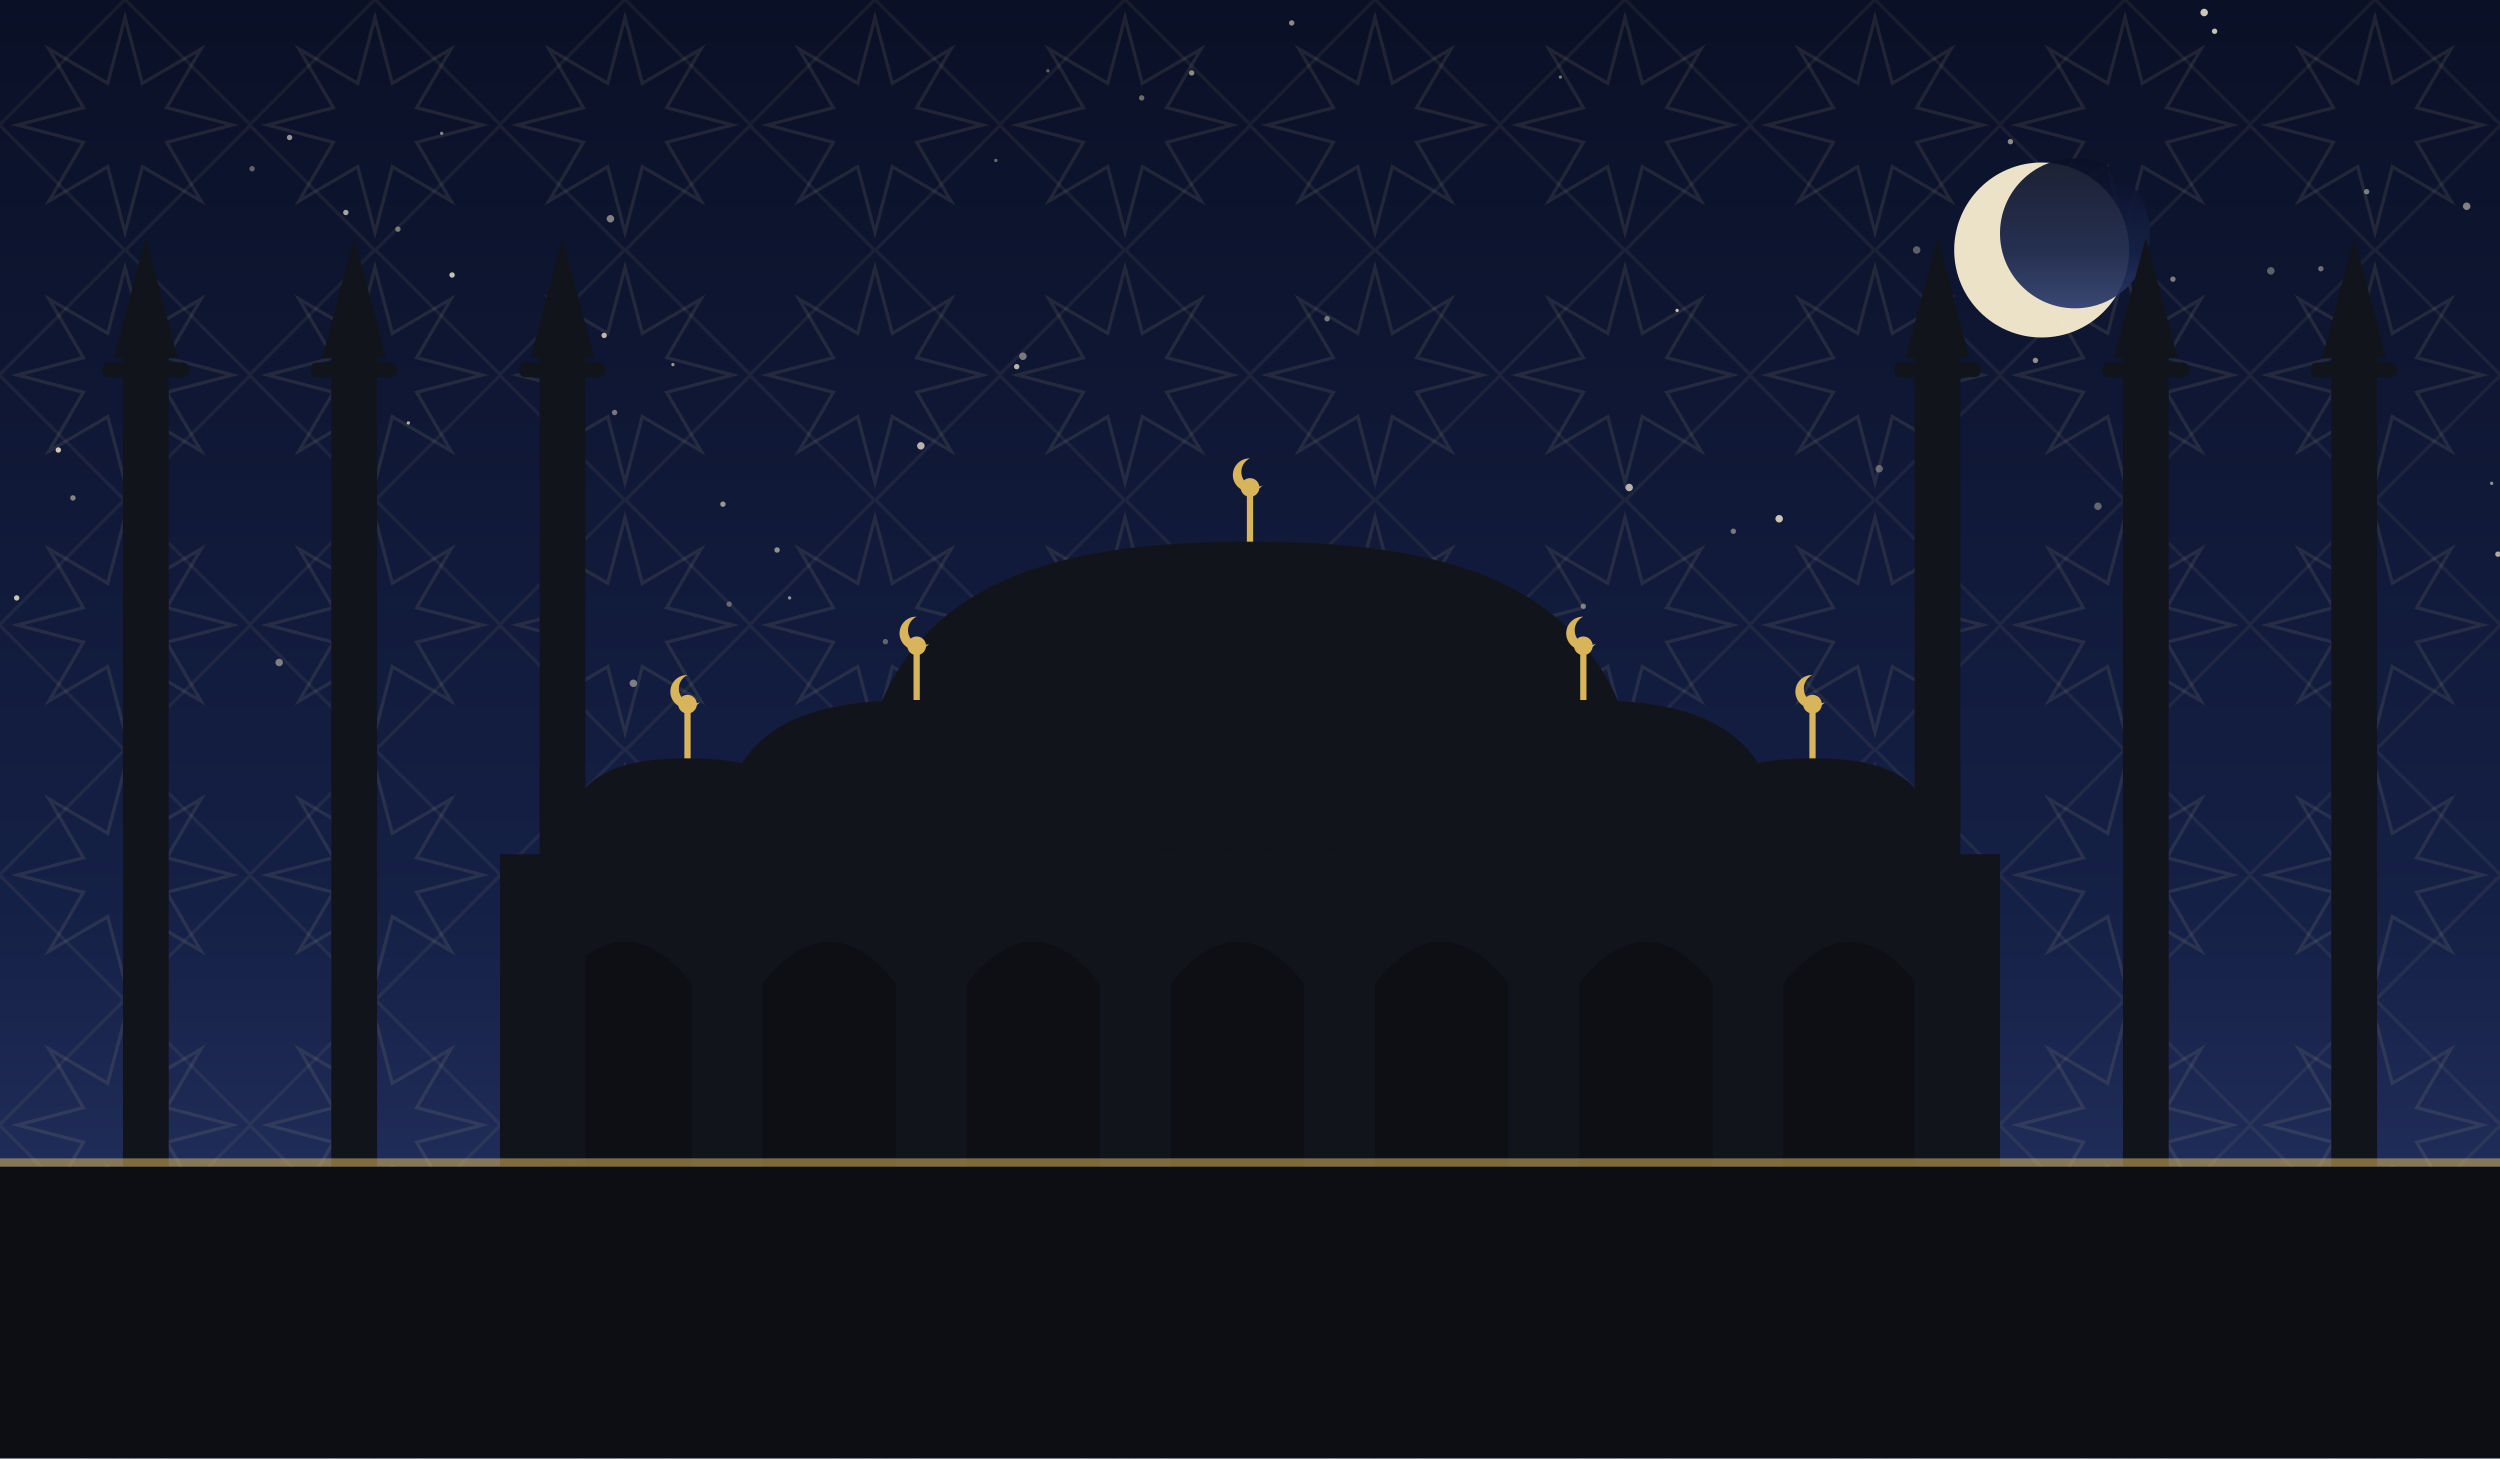
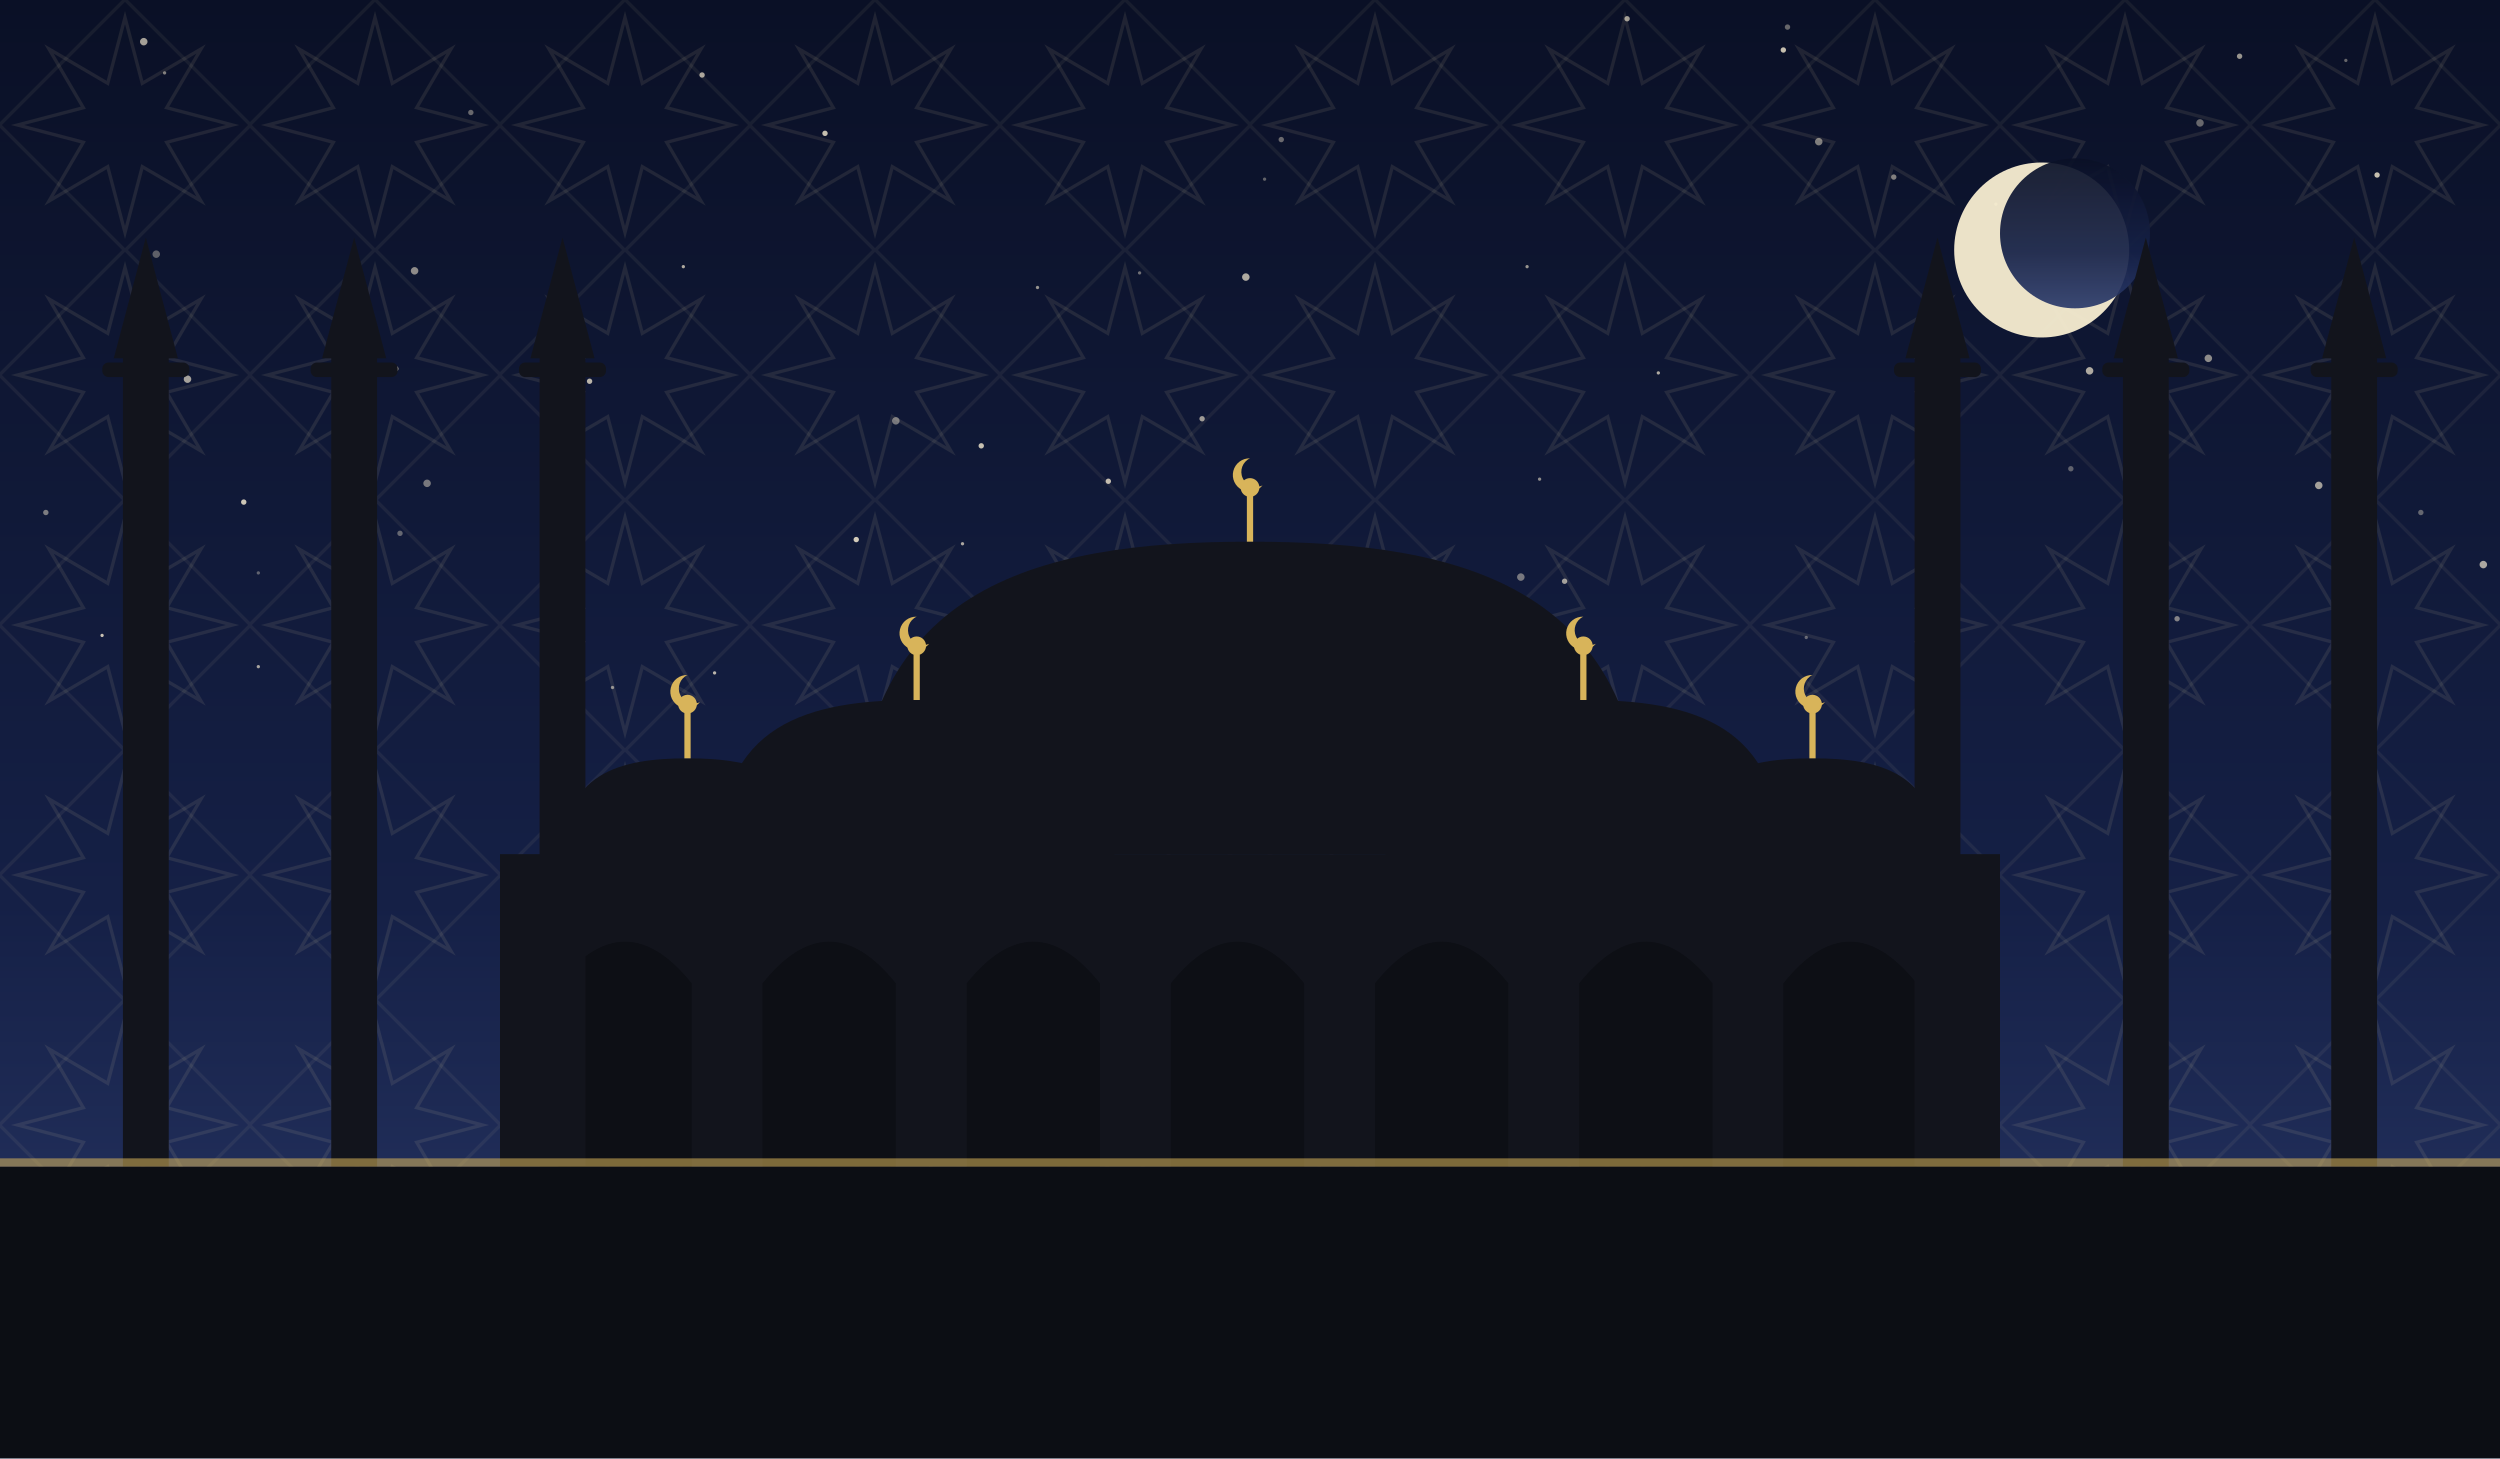
<svg xmlns="http://www.w3.org/2000/svg" viewBox="0 0 1200 700" role="img">
  <defs>
    <linearGradient id="sky" x1="0" y1="0" x2="0" y2="1">
      <stop offset="0" stop-color="#0a1026" />
      <stop offset="0.62" stop-color="#152046" />
      <stop offset="1" stop-color="#2b3a6b" />
    </linearGradient>
    <pattern id="g1" width="120" height="120" patternUnits="userSpaceOnUse">
      <polygon points="111.6,60.0 80.0,68.3 96.5,96.5 68.3,80.0 60.0,111.6 51.7,80.0 23.5,96.5 40.0,68.3 8.4,60.0 40.0,51.7 23.5,23.5 51.7,40.0 60.0,8.4 68.3,40.0 96.5,23.5 80.0,51.7" fill="none" stroke="#e8d9a8" stroke-width="1.6" opacity="0.1" />
      <rect x="17.4" y="17.4" width="85.2" height="85.2" fill="none" stroke="#e8d9a8" stroke-width="1.6" opacity="0.07" transform="rotate(45 60.0 60.0)" />
    </pattern>
  </defs>
  <rect width="1200" height="700" fill="url(#sky)" />
  <rect width="1200" height="700" fill="url(#g1)" />
-   <circle cx="1090" cy="130" r="1.8" fill="#f7ecd2" opacity="0.35" />
-   <circle cx="548" cy="47" r="1.3" fill="#f7ecd2" opacity="0.41" />
-   <circle cx="719" cy="307" r="0.8" fill="#f7ecd2" opacity="0.68" />
-   <circle cx="139" cy="66" r="1.3" fill="#f7ecd2" opacity="0.59" />
-   <circle cx="1136" cy="92" r="1.3" fill="#f7ecd2" opacity="0.47" />
-   <circle cx="854" cy="249" r="1.8" fill="#f7ecd2" opacity="0.81" />
-   <circle cx="805" cy="149" r="0.8" fill="#f7ecd2" opacity="0.80" />
-   <circle cx="965" cy="68" r="1.3" fill="#f7ecd2" opacity="0.55" />
-   <circle cx="782" cy="234" r="1.8" fill="#f7ecd2" opacity="0.73" />
-   <circle cx="760" cy="291" r="1.3" fill="#f7ecd2" opacity="0.45" />
-   <circle cx="491" cy="171" r="1.8" fill="#f7ecd2" opacity="0.46" />
-   <circle cx="191" cy="110" r="1.3" fill="#f7ecd2" opacity="0.45" />
-   <circle cx="28" cy="216" r="1.3" fill="#f7ecd2" opacity="0.83" />
-   <circle cx="266" cy="173" r="1.3" fill="#f7ecd2" opacity="0.53" />
-   <circle cx="977" cy="173" r="1.3" fill="#f7ecd2" opacity="0.56" />
-   <circle cx="217" cy="132" r="1.3" fill="#f7ecd2" opacity="0.79" />
-   <circle cx="74" cy="178" r="0.8" fill="#f7ecd2" opacity="0.57" />
-   <circle cx="572" cy="35" r="1.3" fill="#f7ecd2" opacity="0.55" />
-   <circle cx="1063" cy="15" r="1.3" fill="#f7ecd2" opacity="0.80" />
-   <circle cx="1043" cy="134" r="1.3" fill="#f7ecd2" opacity="0.47" />
-   <circle cx="920" cy="120" r="1.8" fill="#f7ecd2" opacity="0.35" />
-   <circle cx="478" cy="77" r="0.8" fill="#f7ecd2" opacity="0.41" />
-   <circle cx="749" cy="37" r="0.8" fill="#f7ecd2" opacity="0.48" />
-   <circle cx="269" cy="176" r="1.3" fill="#f7ecd2" opacity="0.79" />
-   <circle cx="166" cy="102" r="1.3" fill="#f7ecd2" opacity="0.67" />
-   <circle cx="1184" cy="99" r="1.8" fill="#f7ecd2" opacity="0.51" />
-   <circle cx="35" cy="239" r="1.3" fill="#f7ecd2" opacity="0.50" />
-   <circle cx="295" cy="198" r="1.3" fill="#f7ecd2" opacity="0.45" />
-   <circle cx="212" cy="64" r="0.8" fill="#f7ecd2" opacity="0.53" />
-   <circle cx="290" cy="161" r="1.3" fill="#f7ecd2" opacity="0.75" />
-   <circle cx="121" cy="81" r="1.3" fill="#f7ecd2" opacity="0.36" />
-   <circle cx="1121" cy="200" r="1.3" fill="#f7ecd2" opacity="0.35" />
-   <circle cx="1058" cy="6" r="1.8" fill="#f7ecd2" opacity="0.83" />
-   <circle cx="196" cy="203" r="0.8" fill="#f7ecd2" opacity="0.73" />
-   <circle cx="1007" cy="243" r="1.8" fill="#f7ecd2" opacity="0.36" />
-   <circle cx="347" cy="242" r="1.3" fill="#f7ecd2" opacity="0.59" />
-   <circle cx="304" cy="328" r="1.8" fill="#f7ecd2" opacity="0.47" />
-   <circle cx="902" cy="225" r="1.8" fill="#f7ecd2" opacity="0.35" />
-   <circle cx="293" cy="105" r="1.8" fill="#f7ecd2" opacity="0.50" />
-   <circle cx="373" cy="264" r="1.3" fill="#f7ecd2" opacity="0.57" />
-   <circle cx="350" cy="290" r="1.3" fill="#f7ecd2" opacity="0.35" />
-   <circle cx="8" cy="287" r="1.3" fill="#f7ecd2" opacity="0.81" />
-   <circle cx="379" cy="287" r="0.8" fill="#f7ecd2" opacity="0.58" />
-   <circle cx="1199" cy="266" r="1.3" fill="#f7ecd2" opacity="0.69" />
-   <circle cx="1196" cy="232" r="0.8" fill="#f7ecd2" opacity="0.57" />
-   <circle cx="1114" cy="129" r="1.3" fill="#f7ecd2" opacity="0.41" />
-   <circle cx="65" cy="309" r="1.8" fill="#f7ecd2" opacity="0.70" />
-   <circle cx="425" cy="308" r="1.3" fill="#f7ecd2" opacity="0.35" />
-   <circle cx="442" cy="214" r="1.8" fill="#f7ecd2" opacity="0.73" />
-   <circle cx="620" cy="11" r="1.3" fill="#f7ecd2" opacity="0.55" />
-   <circle cx="551" cy="311" r="1.3" fill="#f7ecd2" opacity="0.46" />
-   <circle cx="451" cy="330" r="1.3" fill="#f7ecd2" opacity="0.65" />
-   <circle cx="488" cy="176" r="1.3" fill="#f7ecd2" opacity="0.73" />
-   <circle cx="926" cy="213" r="1.8" fill="#f7ecd2" opacity="0.73" />
-   <circle cx="637" cy="153" r="1.3" fill="#f7ecd2" opacity="0.46" />
-   <circle cx="77" cy="192" r="1.8" fill="#f7ecd2" opacity="0.69" />
-   <circle cx="134" cy="318" r="1.8" fill="#f7ecd2" opacity="0.47" />
-   <circle cx="832" cy="255" r="1.3" fill="#f7ecd2" opacity="0.45" />
-   <circle cx="323" cy="175" r="0.8" fill="#f7ecd2" opacity="0.60" />
-   <circle cx="503" cy="34" r="0.8" fill="#f7ecd2" opacity="0.37" />
+   <circle cx="498" cy="138" r="0.8" fill="#f7ecd2" opacity="0.59" />
+   <circle cx="532" cy="231" r="1.3" fill="#f7ecd2" opacity="0.77" />
+   <circle cx="751" cy="279" r="1.3" fill="#f7ecd2" opacity="0.64" />
+   <circle cx="75" cy="122" r="1.8" fill="#f7ecd2" opacity="0.35" />
+   <circle cx="64" cy="180" r="1.3" fill="#f7ecd2" opacity="0.55" />
+   <circle cx="598" cy="133" r="1.8" fill="#f7ecd2" opacity="0.69" />
+   <circle cx="117" cy="241" r="1.3" fill="#f7ecd2" opacity="0.82" />
+   <circle cx="1141" cy="84" r="1.3" fill="#f7ecd2" opacity="0.79" />
+   <circle cx="430" cy="202" r="1.8" fill="#f7ecd2" opacity="0.45" />
+   <circle cx="264" cy="215" r="1.8" fill="#f7ecd2" opacity="0.45" />
+   <circle cx="283" cy="183" r="1.3" fill="#f7ecd2" opacity="0.74" />
+   <circle cx="607" cy="86" r="0.8" fill="#f7ecd2" opacity="0.37" />
+   <circle cx="396" cy="64" r="1.3" fill="#f7ecd2" opacity="0.79" />
+   <circle cx="730" cy="277" r="1.8" fill="#f7ecd2" opacity="0.45" />
+   <circle cx="49" cy="305" r="0.8" fill="#f7ecd2" opacity="0.80" />
+   <circle cx="873" cy="68" r="1.8" fill="#f7ecd2" opacity="0.49" />
+   <circle cx="1162" cy="246" r="1.3" fill="#f7ecd2" opacity="0.37" />
+   <circle cx="796" cy="179" r="0.8" fill="#f7ecd2" opacity="0.69" />
+   <circle cx="615" cy="67" r="1.3" fill="#f7ecd2" opacity="0.40" />
+   <circle cx="739" cy="230" r="0.8" fill="#f7ecd2" opacity="0.55" />
+   <circle cx="328" cy="128" r="0.8" fill="#f7ecd2" opacity="0.69" />
+   <circle cx="462" cy="261" r="0.8" fill="#f7ecd2" opacity="0.67" />
+   <circle cx="781" cy="9" r="1.3" fill="#f7ecd2" opacity="0.64" />
+   <circle cx="205" cy="232" r="1.8" fill="#f7ecd2" opacity="0.45" />
+   <circle cx="294" cy="330" r="0.8" fill="#f7ecd2" opacity="0.55" />
+   <circle cx="928" cy="323" r="0.8" fill="#f7ecd2" opacity="0.79" />
+   <circle cx="547" cy="131" r="0.8" fill="#f7ecd2" opacity="0.42" />
+   <circle cx="471" cy="214" r="1.3" fill="#f7ecd2" opacity="0.79" />
+   <circle cx="1060" cy="172" r="1.8" fill="#f7ecd2" opacity="0.55" />
+   <circle cx="994" cy="225" r="1.3" fill="#f7ecd2" opacity="0.35" />
+   <circle cx="1113" cy="233" r="1.8" fill="#f7ecd2" opacity="0.64" />
+   <circle cx="337" cy="36" r="1.3" fill="#f7ecd2" opacity="0.67" />
+   <circle cx="226" cy="54" r="1.3" fill="#f7ecd2" opacity="0.39" />
+   <circle cx="660" cy="307" r="1.3" fill="#f7ecd2" opacity="0.55" />
+   <circle cx="79" cy="35" r="0.8" fill="#f7ecd2" opacity="0.50" />
+   <circle cx="1003" cy="178" r="1.8" fill="#f7ecd2" opacity="0.69" />
+   <circle cx="192" cy="256" r="1.3" fill="#f7ecd2" opacity="0.37" />
+   <circle cx="1126" cy="29" r="0.8" fill="#f7ecd2" opacity="0.39" />
+   <circle cx="1045" cy="297" r="1.3" fill="#f7ecd2" opacity="0.50" />
+   <circle cx="69" cy="20" r="1.8" fill="#f7ecd2" opacity="0.65" />
+   <circle cx="958" cy="98" r="0.8" fill="#f7ecd2" opacity="0.69" />
+   <circle cx="1192" cy="271" r="1.8" fill="#f7ecd2" opacity="0.67" />
+   <circle cx="411" cy="259" r="1.3" fill="#f7ecd2" opacity="0.84" />
+   <circle cx="1135" cy="322" r="1.8" fill="#f7ecd2" opacity="0.55" />
+   <circle cx="124" cy="320" r="0.8" fill="#f7ecd2" opacity="0.65" />
+   <circle cx="858" cy="13" r="1.3" fill="#f7ecd2" opacity="0.39" />
+   <circle cx="577" cy="201" r="1.3" fill="#f7ecd2" opacity="0.62" />
+   <circle cx="601" cy="324" r="1.3" fill="#f7ecd2" opacity="0.59" />
+   <circle cx="90" cy="182" r="1.8" fill="#f7ecd2" opacity="0.65" />
+   <circle cx="124" cy="275" r="0.8" fill="#f7ecd2" opacity="0.35" />
+   <circle cx="343" cy="323" r="0.8" fill="#f7ecd2" opacity="0.74" />
+   <circle cx="867" cy="306" r="0.8" fill="#f7ecd2" opacity="0.37" />
+   <circle cx="856" cy="24" r="1.3" fill="#f7ecd2" opacity="0.79" />
+   <circle cx="190" cy="177" r="1.3" fill="#f7ecd2" opacity="0.65" />
+   <circle cx="909" cy="85" r="1.3" fill="#f7ecd2" opacity="0.50" />
+   <circle cx="733" cy="128" r="0.8" fill="#f7ecd2" opacity="0.59" />
+   <circle cx="22" cy="246" r="1.3" fill="#f7ecd2" opacity="0.47" />
+   <circle cx="1056" cy="59" r="1.8" fill="#f7ecd2" opacity="0.39" />
+   <circle cx="1075" cy="27" r="1.3" fill="#f7ecd2" opacity="0.60" />
+   <circle cx="199" cy="130" r="1.8" fill="#f7ecd2" opacity="0.55" />
  <circle cx="980" cy="120" r="42" fill="#f6ecd0" opacity="0.95" />
  <circle cx="996" cy="112" r="36" fill="url(#sky)" opacity="0.92" />
  <rect x="240" y="410" width="720" height="150" fill="#12141c" />
  <path d="M 268 560 L 268 472 Q 300 432 332 472 L 332 560 Z" fill="#0c0e14" opacity="0.9" />
  <path d="M 366 560 L 366 472 Q 398 432 430 472 L 430 560 Z" fill="#0c0e14" opacity="0.9" />
  <path d="M 464 560 L 464 472 Q 496 432 528 472 L 528 560 Z" fill="#0c0e14" opacity="0.9" />
  <path d="M 562 560 L 562 472 Q 594 432 626 472 L 626 560 Z" fill="#0c0e14" opacity="0.9" />
  <path d="M 660 560 L 660 472 Q 692 432 724 472 L 724 560 Z" fill="#0c0e14" opacity="0.9" />
  <path d="M 758 560 L 758 472 Q 790 432 822 472 L 822 560 Z" fill="#0c0e14" opacity="0.9" />
  <path d="M 856 560 L 856 472 Q 888 432 920 472 L 920 560 Z" fill="#0c0e14" opacity="0.9" />
  <path d="M 410 410 C 410 282.5, 495.5 260, 600 260 C 704.5 260, 790 282.5, 790 410 Z" fill="#12141c" />
  <line x1="600" y1="260" x2="600" y2="238" stroke="#d8b45a" stroke-width="3" />
  <circle cx="600" cy="234" r="4.5" fill="#d8b45a" />
  <path d="M 600 220 a 8 8 0 1 0 6 13 a 6.4 6.4 0 1 1 -6 -13 Z" fill="#d8b45a" />
  <path d="M 345 412 C 345 347.4, 387.75 336.0, 440 336.0 C 492.25 336.0, 535 347.4, 535 412 Z" fill="#12141c" />
  <line x1="440" y1="336.0" x2="440" y2="314.0" stroke="#d8b45a" stroke-width="3" />
  <circle cx="440" cy="310.0" r="4.5" fill="#d8b45a" />
  <path d="M 440 296.0 a 8 8 0 1 0 6 13 a 6.4 6.4 0 1 1 -6 -13 Z" fill="#d8b45a" />
  <path d="M 665 412 C 665 347.4, 707.75 336.0, 760 336.0 C 812.25 336.0, 855 347.4, 855 412 Z" fill="#12141c" />
  <line x1="760" y1="336.0" x2="760" y2="314.0" stroke="#d8b45a" stroke-width="3" />
  <circle cx="760" cy="310.0" r="4.5" fill="#d8b45a" />
  <path d="M 760 296.0 a 8 8 0 1 0 6 13 a 6.4 6.4 0 1 1 -6 -13 Z" fill="#d8b45a" />
  <path d="M 270 412 C 270 371.2, 297.0 364.0, 330 364.0 C 363.0 364.0, 390 371.2, 390 412 Z" fill="#12141c" />
  <line x1="330" y1="364.0" x2="330" y2="342.0" stroke="#d8b45a" stroke-width="3" />
  <circle cx="330" cy="338.0" r="4.5" fill="#d8b45a" />
  <path d="M 330 324.0 a 8 8 0 1 0 6 13 a 6.4 6.4 0 1 1 -6 -13 Z" fill="#d8b45a" />
  <path d="M 810 412 C 810 371.2, 837.0 364.0, 870 364.0 C 903.0 364.0, 930 371.2, 930 412 Z" fill="#12141c" />
  <line x1="870" y1="364.0" x2="870" y2="342.0" stroke="#d8b45a" stroke-width="3" />
  <circle cx="870" cy="338.0" r="4.5" fill="#d8b45a" />
  <path d="M 870 324.0 a 8 8 0 1 0 6 13 a 6.4 6.4 0 1 1 -6 -13 Z" fill="#d8b45a" />
  <rect x="59.0" y="170" width="22" height="390" fill="#12141c" />
  <rect x="49.1" y="174" width="41.8" height="7" rx="3" fill="#12141c" />
  <path d="M 54.6 172 L 70 114 L 85.4 172 Z" fill="#12141c" />
  <rect x="159.0" y="170" width="22" height="390" fill="#12141c" />
  <rect x="149.1" y="174" width="41.8" height="7" rx="3" fill="#12141c" />
  <path d="M 154.6 172 L 170 114 L 185.4 172 Z" fill="#12141c" />
  <rect x="259.0" y="170" width="22" height="390" fill="#12141c" />
  <rect x="249.1" y="174" width="41.8" height="7" rx="3" fill="#12141c" />
  <path d="M 254.6 172 L 270 114 L 285.4 172 Z" fill="#12141c" />
  <rect x="919.0" y="170" width="22" height="390" fill="#12141c" />
  <rect x="909.1" y="174" width="41.8" height="7" rx="3" fill="#12141c" />
  <path d="M 914.6 172 L 930 114 L 945.4 172 Z" fill="#12141c" />
  <rect x="1019.0" y="170" width="22" height="390" fill="#12141c" />
  <rect x="1009.1" y="174" width="41.8" height="7" rx="3" fill="#12141c" />
  <path d="M 1014.6 172 L 1030 114 L 1045.4 172 Z" fill="#12141c" />
  <rect x="1119.0" y="170" width="22" height="390" fill="#12141c" />
  <rect x="1109.1" y="174" width="41.8" height="7" rx="3" fill="#12141c" />
  <path d="M 1114.6 172 L 1130 114 L 1145.4 172 Z" fill="#12141c" />
  <rect x="0" y="560" width="1200" height="140" fill="#0c0e14" />
  <rect x="0" y="556" width="1200" height="4" fill="#d8b45a" opacity="0.55" />
</svg>
